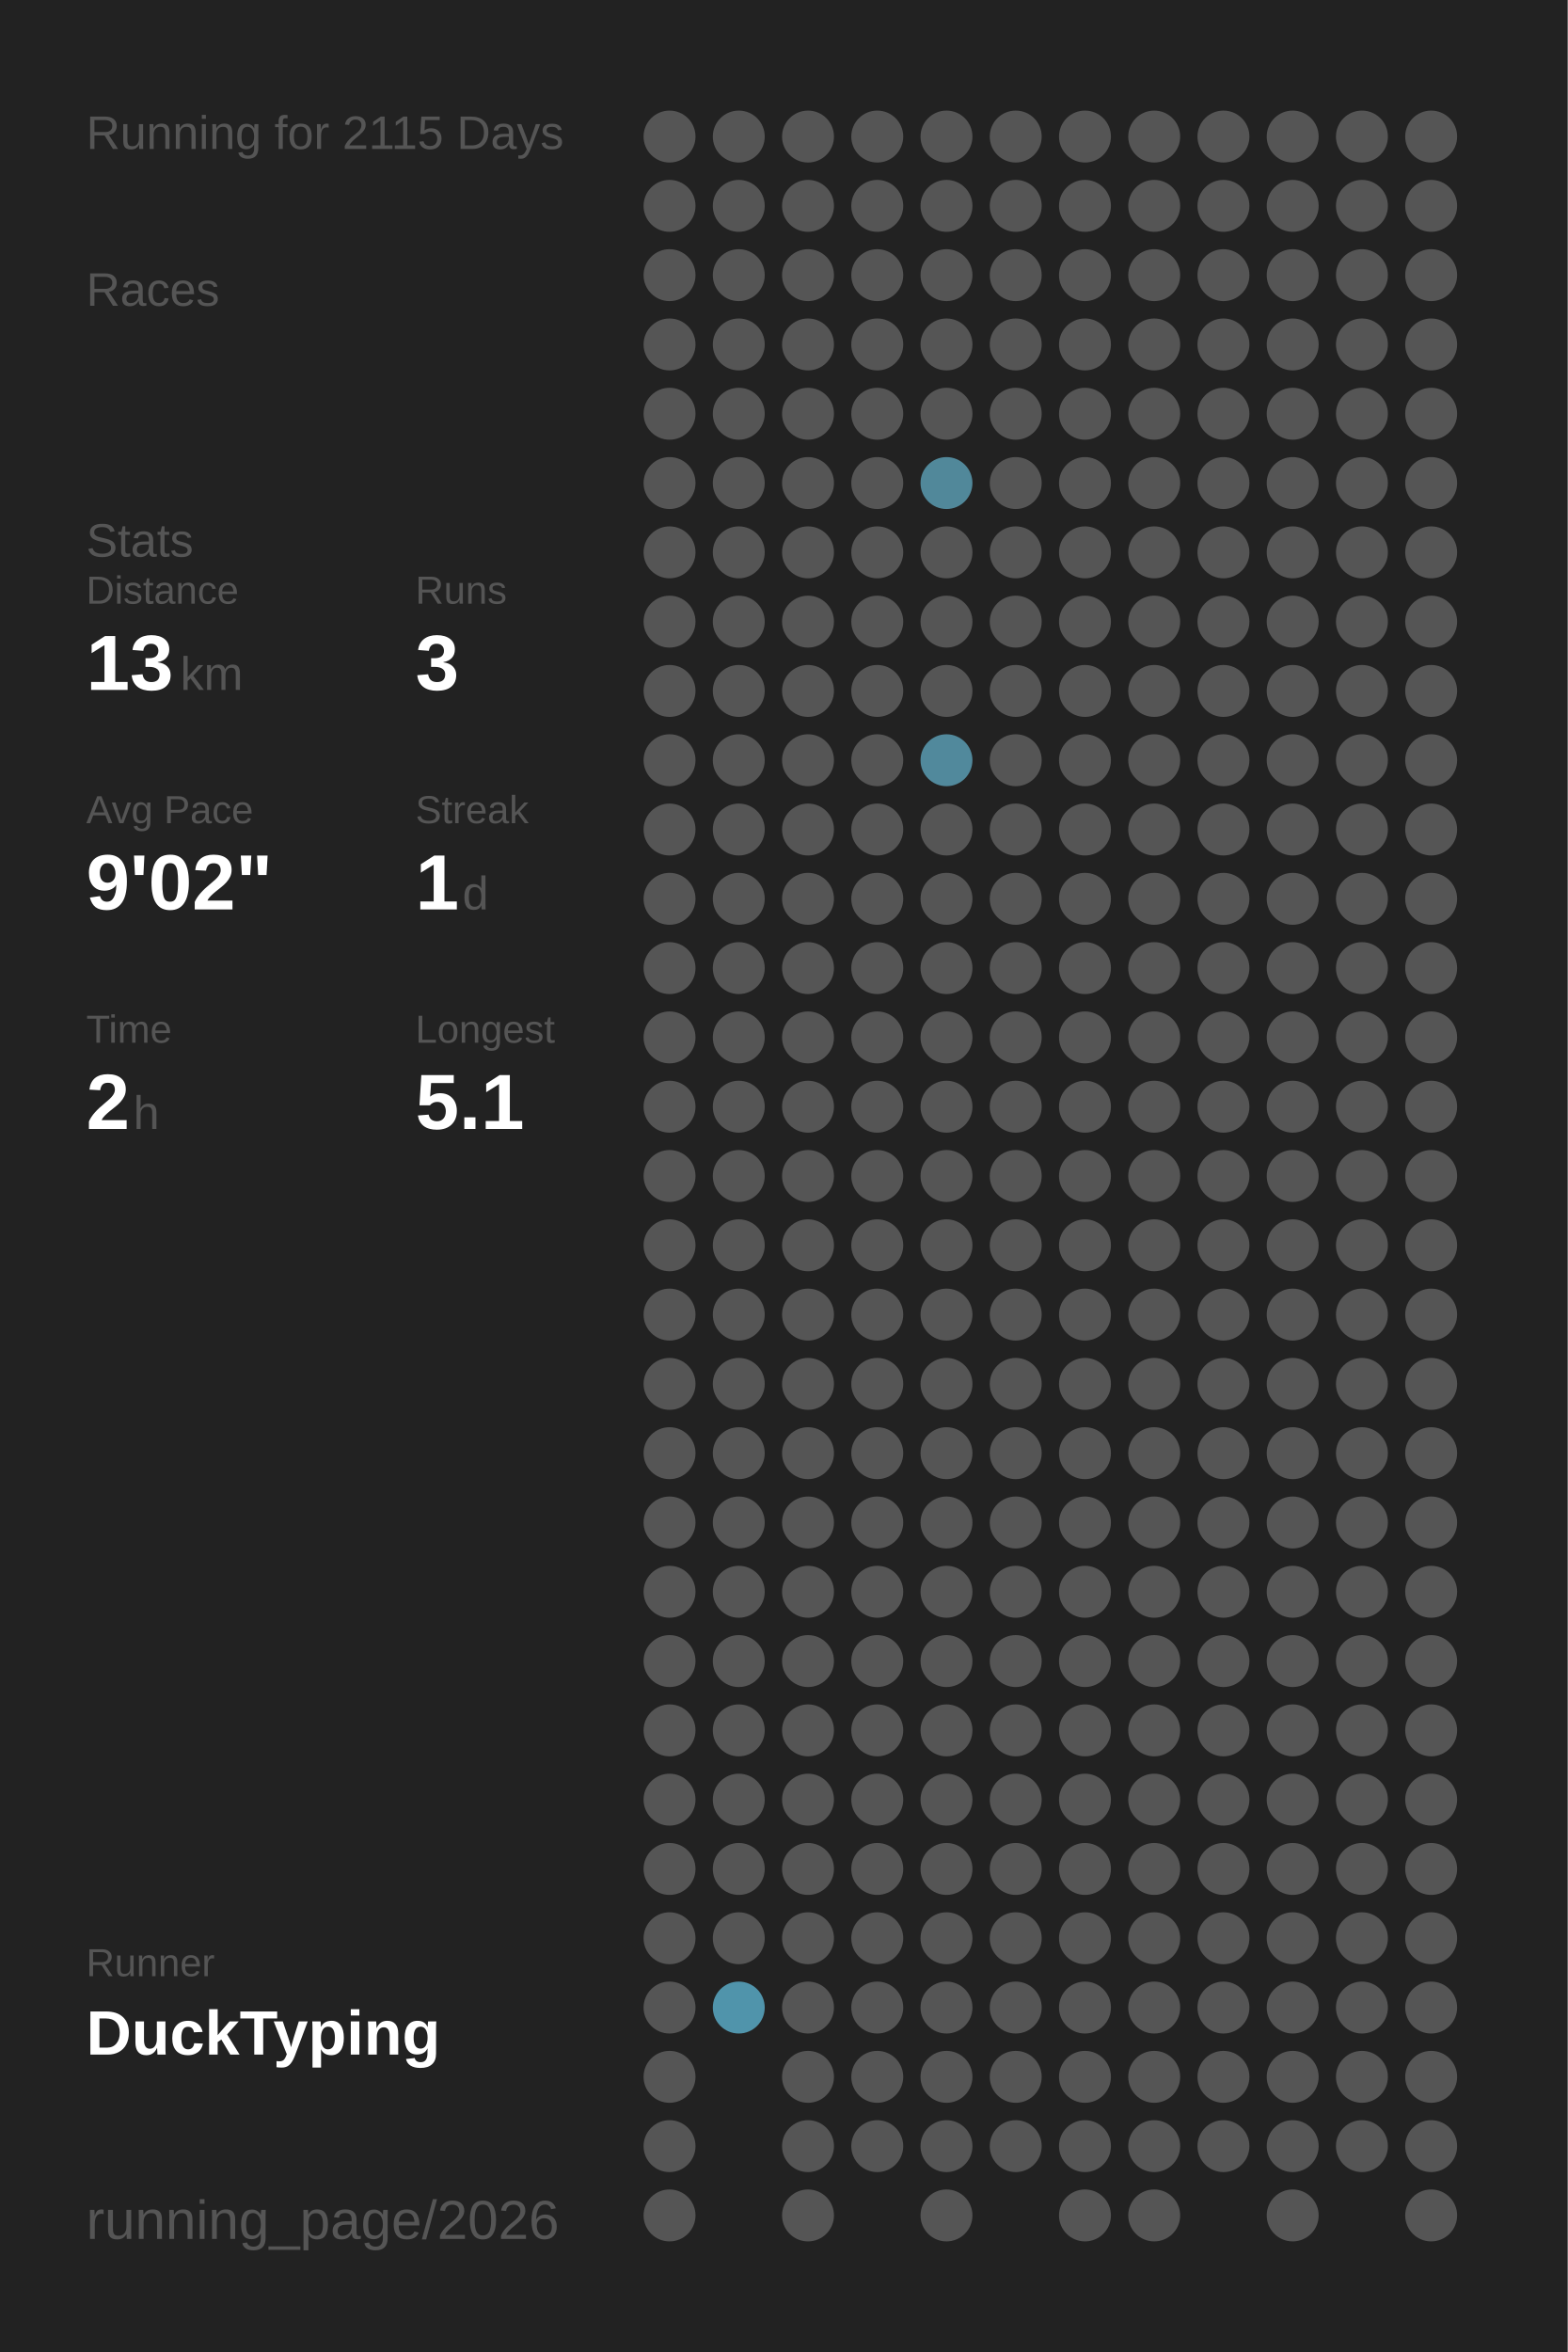
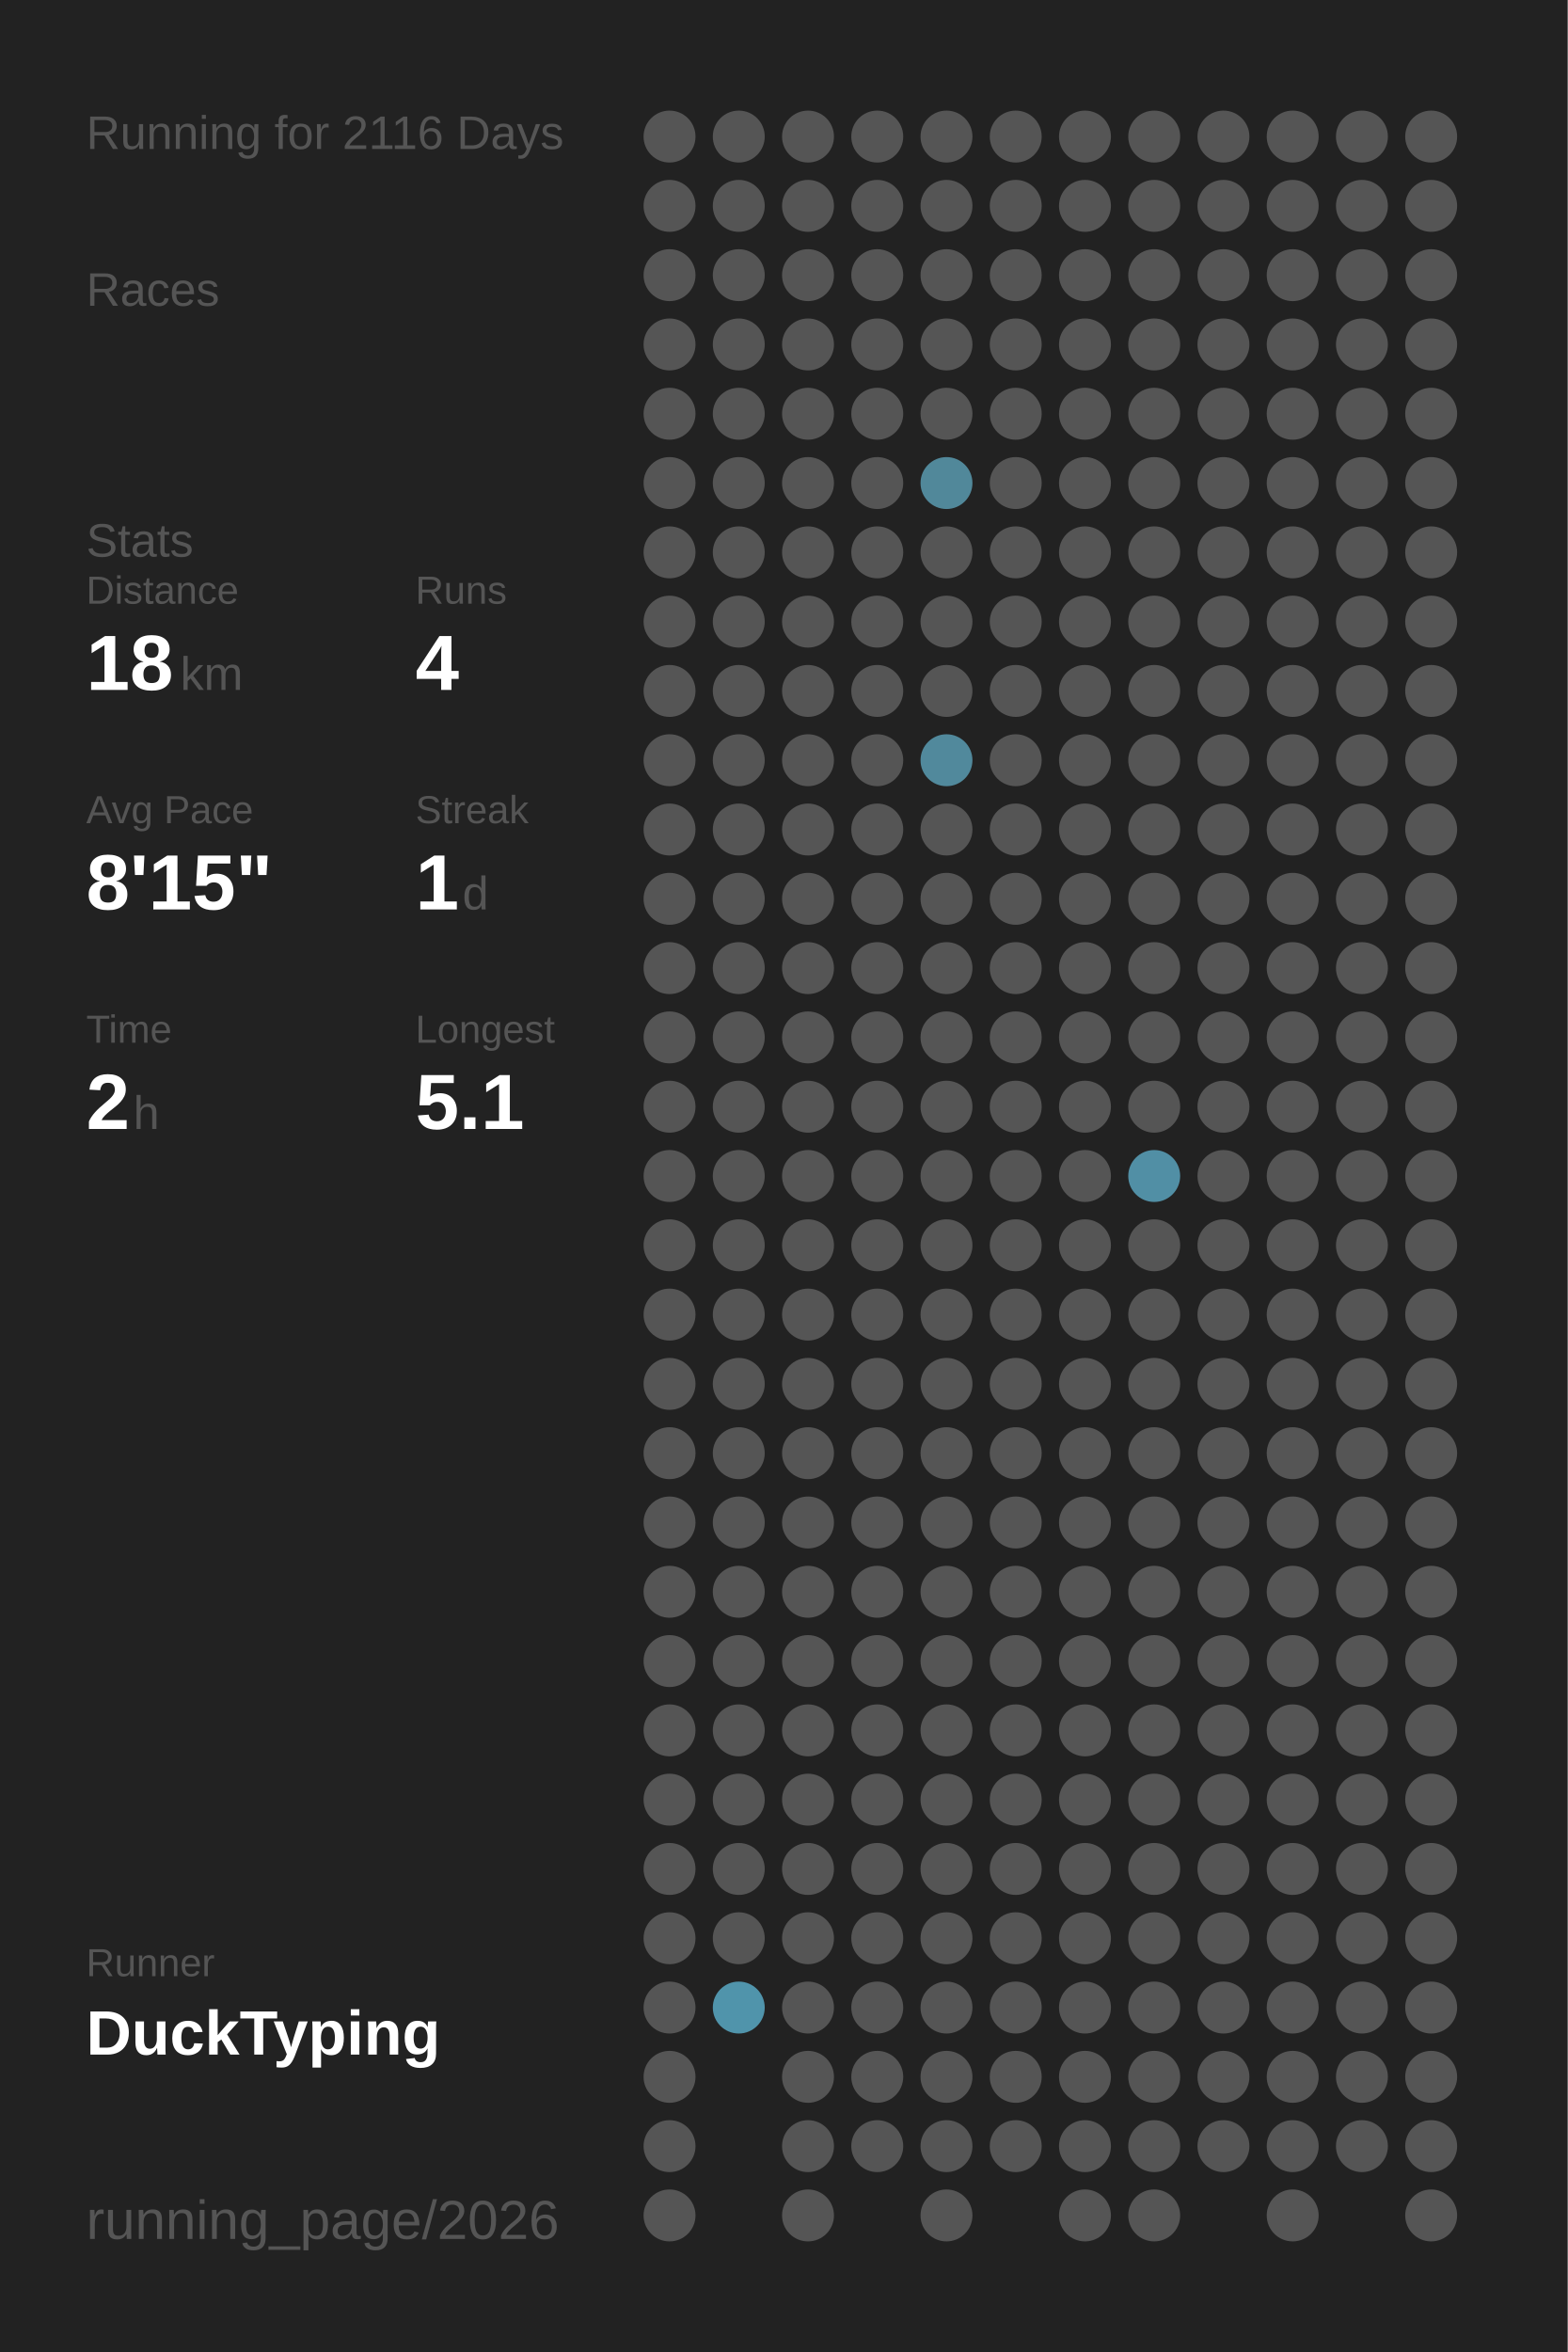
<svg xmlns="http://www.w3.org/2000/svg" baseProfile="full" height="300mm" version="1.1" viewBox="0,0,200,300" width="200mm">
  <defs />
  <rect fill="#222222" height="300" width="200" x="0" y="0" />
-   <text fill="#555555" style="font-size:6px; font-family:Arial;" x="11" y="19">Running for 2115 Days</text>
+   <text fill="#555555" style="font-size:6px; font-family:Arial;" x="11" y="19">Running for 2116 Days</text>
  <text fill="#555555" style="font-size:6px; font-family:Arial;" x="11" y="39">Races</text>
  <text fill="#555555" style="font-size:6px; font-family:Arial;" x="11" y="71">Stats</text>
  <text fill="#555555" style="font-size:5px; font-family:Arial;" x="11" y="77">Distance</text>
-   <text fill="#FFFFFF" style="font-size:10px; font-family:Arial; font-weight:bold;" x="11" y="88">13</text>
+   <text fill="#FFFFFF" style="font-size:10px; font-family:Arial; font-weight:bold;" x="11" y="88">18</text>
  <text fill="#555555" style="font-size:6px; font-family:Arial;" x="23" y="88">km</text>
  <text fill="#555555" style="font-size:5px; font-family:Arial;" x="53" y="77">Runs</text>
-   <text fill="#FFFFFF" style="font-size:10px; font-family:Arial; font-weight:bold;" x="53" y="88">3</text>
+   <text fill="#FFFFFF" style="font-size:10px; font-family:Arial; font-weight:bold;" x="53" y="88">4</text>
  <text fill="#555555" style="font-size:5px; font-family:Arial;" x="11" y="105">Avg Pace</text>
-   <text fill="#FFFFFF" style="font-size:10px; font-family:Arial; font-weight:bold;" x="11" y="116">9'02"</text>
+   <text fill="#FFFFFF" style="font-size:10px; font-family:Arial; font-weight:bold;" x="11" y="116">8'15"</text>
  <text fill="#555555" style="font-size:5px; font-family:Arial;" x="53" y="105">Streak</text>
  <text fill="#FFFFFF" style="font-size:10px; font-family:Arial; font-weight:bold;" x="53" y="116">1</text>
  <text fill="#555555" style="font-size:6px; font-family:Arial;" x="59" y="116">d</text>
  <text fill="#555555" style="font-size:5px; font-family:Arial;" x="11" y="133">Time</text>
  <text fill="#FFFFFF" style="font-size:10px; font-family:Arial; font-weight:bold;" x="11" y="144">2</text>
  <text fill="#555555" style="font-size:6px; font-family:Arial;" x="17" y="144">h</text>
  <text fill="#555555" style="font-size:5px; font-family:Arial;" x="53" y="133">Longest</text>
  <text fill="#FFFFFF" style="font-size:10px; font-family:Arial; font-weight:bold;" x="53" y="144">5.1</text>
  <text fill="#555555" style="font-size:5px; font-family:Arial;" x="11" y="252.065">Runner</text>
  <text fill="#FFFFFF" style="font-size:8px; font-family:Arial; font-weight:bold;" x="11" y="262.065">DuckTyping</text>
  <text fill="#555555" style="font-size:7px; font-family:Arial;" x="11" y="285.581">running_page/2026</text>
  <circle cx="85.417" cy="17.419" fill="#555555" r="3.312" />
  <circle cx="85.417" cy="26.258" fill="#555555" r="3.312" />
  <circle cx="85.417" cy="35.097" fill="#555555" r="3.312" />
  <circle cx="85.417" cy="43.935" fill="#555555" r="3.312" />
  <circle cx="85.417" cy="52.774" fill="#555555" r="3.312" />
  <circle cx="85.417" cy="61.613" fill="#555555" r="3.312" />
  <circle cx="85.417" cy="70.452" fill="#555555" r="3.312" />
  <circle cx="85.417" cy="79.29" fill="#555555" r="3.312" />
  <circle cx="85.417" cy="88.129" fill="#555555" r="3.312" />
  <circle cx="85.417" cy="96.968" fill="#555555" r="3.312" />
  <circle cx="85.417" cy="105.806" fill="#555555" r="3.312" />
  <circle cx="85.417" cy="114.645" fill="#555555" r="3.312" />
  <circle cx="85.417" cy="123.484" fill="#555555" r="3.312" />
  <circle cx="85.417" cy="132.323" fill="#555555" r="3.312" />
  <circle cx="85.417" cy="141.161" fill="#555555" r="3.312" />
  <circle cx="85.417" cy="150" fill="#555555" r="3.312" />
  <circle cx="85.417" cy="158.839" fill="#555555" r="3.312" />
  <circle cx="85.417" cy="167.677" fill="#555555" r="3.312" />
  <circle cx="85.417" cy="176.516" fill="#555555" r="3.312" />
  <circle cx="85.417" cy="185.355" fill="#555555" r="3.312" />
  <circle cx="85.417" cy="194.194" fill="#555555" r="3.312" />
  <circle cx="85.417" cy="203.032" fill="#555555" r="3.312" />
  <circle cx="85.417" cy="211.871" fill="#555555" r="3.312" />
  <circle cx="85.417" cy="220.71" fill="#555555" r="3.312" />
  <circle cx="85.417" cy="229.548" fill="#555555" r="3.312" />
  <circle cx="85.417" cy="238.387" fill="#555555" r="3.312" />
  <circle cx="85.417" cy="247.226" fill="#555555" r="3.312" />
  <circle cx="85.417" cy="256.065" fill="#555555" r="3.312" />
  <circle cx="85.417" cy="264.903" fill="#555555" r="3.312" />
  <circle cx="85.417" cy="273.742" fill="#555555" r="3.312" />
  <circle cx="85.417" cy="282.581" fill="#555555" r="3.312" />
  <circle cx="94.25" cy="17.419" fill="#555555" r="3.312" />
  <circle cx="94.25" cy="26.258" fill="#555555" r="3.312" />
  <circle cx="94.25" cy="35.097" fill="#555555" r="3.312" />
  <circle cx="94.25" cy="43.935" fill="#555555" r="3.312" />
  <circle cx="94.25" cy="52.774" fill="#555555" r="3.312" />
  <circle cx="94.25" cy="61.613" fill="#555555" r="3.312" />
  <circle cx="94.25" cy="70.452" fill="#555555" r="3.312" />
  <circle cx="94.25" cy="79.29" fill="#555555" r="3.312" />
  <circle cx="94.25" cy="88.129" fill="#555555" r="3.312" />
  <circle cx="94.25" cy="96.968" fill="#555555" r="3.312" />
  <circle cx="94.25" cy="105.806" fill="#555555" r="3.312" />
  <circle cx="94.25" cy="114.645" fill="#555555" r="3.312" />
  <circle cx="94.25" cy="123.484" fill="#555555" r="3.312" />
  <circle cx="94.25" cy="132.323" fill="#555555" r="3.312" />
  <circle cx="94.25" cy="141.161" fill="#555555" r="3.312" />
  <circle cx="94.25" cy="150" fill="#555555" r="3.312" />
  <circle cx="94.25" cy="158.839" fill="#555555" r="3.312" />
  <circle cx="94.25" cy="167.677" fill="#555555" r="3.312" />
  <circle cx="94.25" cy="176.516" fill="#555555" r="3.312" />
  <circle cx="94.25" cy="185.355" fill="#555555" r="3.312" />
  <circle cx="94.25" cy="194.194" fill="#555555" r="3.312" />
  <circle cx="94.25" cy="203.032" fill="#555555" r="3.312" />
  <circle cx="94.25" cy="211.871" fill="#555555" r="3.312" />
  <circle cx="94.25" cy="220.71" fill="#555555" r="3.312" />
  <circle cx="94.25" cy="229.548" fill="#555555" r="3.312" />
  <circle cx="94.25" cy="238.387" fill="#555555" r="3.312" />
  <circle cx="94.25" cy="247.226" fill="#555555" r="3.312" />
  <circle cx="94.25" cy="256.065" fill="#5094ab" r="3.312" />
  <circle cx="103.083" cy="17.419" fill="#555555" r="3.312" />
  <circle cx="103.083" cy="26.258" fill="#555555" r="3.312" />
  <circle cx="103.083" cy="35.097" fill="#555555" r="3.312" />
  <circle cx="103.083" cy="43.935" fill="#555555" r="3.312" />
  <circle cx="103.083" cy="52.774" fill="#555555" r="3.312" />
  <circle cx="103.083" cy="61.613" fill="#555555" r="3.312" />
  <circle cx="103.083" cy="70.452" fill="#555555" r="3.312" />
  <circle cx="103.083" cy="79.29" fill="#555555" r="3.312" />
  <circle cx="103.083" cy="88.129" fill="#555555" r="3.312" />
  <circle cx="103.083" cy="96.968" fill="#555555" r="3.312" />
  <circle cx="103.083" cy="105.806" fill="#555555" r="3.312" />
  <circle cx="103.083" cy="114.645" fill="#555555" r="3.312" />
  <circle cx="103.083" cy="123.484" fill="#555555" r="3.312" />
  <circle cx="103.083" cy="132.323" fill="#555555" r="3.312" />
  <circle cx="103.083" cy="141.161" fill="#555555" r="3.312" />
  <circle cx="103.083" cy="150" fill="#555555" r="3.312" />
  <circle cx="103.083" cy="158.839" fill="#555555" r="3.312" />
  <circle cx="103.083" cy="167.677" fill="#555555" r="3.312" />
  <circle cx="103.083" cy="176.516" fill="#555555" r="3.312" />
  <circle cx="103.083" cy="185.355" fill="#555555" r="3.312" />
  <circle cx="103.083" cy="194.194" fill="#555555" r="3.312" />
  <circle cx="103.083" cy="203.032" fill="#555555" r="3.312" />
  <circle cx="103.083" cy="211.871" fill="#555555" r="3.312" />
  <circle cx="103.083" cy="220.71" fill="#555555" r="3.312" />
  <circle cx="103.083" cy="229.548" fill="#555555" r="3.312" />
  <circle cx="103.083" cy="238.387" fill="#555555" r="3.312" />
  <circle cx="103.083" cy="247.226" fill="#555555" r="3.312" />
  <circle cx="103.083" cy="256.065" fill="#555555" r="3.312" />
  <circle cx="103.083" cy="264.903" fill="#555555" r="3.312" />
  <circle cx="103.083" cy="273.742" fill="#555555" r="3.312" />
  <circle cx="103.083" cy="282.581" fill="#555555" r="3.312" />
  <circle cx="111.917" cy="17.419" fill="#555555" r="3.312" />
  <circle cx="111.917" cy="26.258" fill="#555555" r="3.312" />
  <circle cx="111.917" cy="35.097" fill="#555555" r="3.312" />
  <circle cx="111.917" cy="43.935" fill="#555555" r="3.312" />
  <circle cx="111.917" cy="52.774" fill="#555555" r="3.312" />
  <circle cx="111.917" cy="61.613" fill="#555555" r="3.312" />
  <circle cx="111.917" cy="70.452" fill="#555555" r="3.312" />
  <circle cx="111.917" cy="79.29" fill="#555555" r="3.312" />
  <circle cx="111.917" cy="88.129" fill="#555555" r="3.312" />
  <circle cx="111.917" cy="96.968" fill="#555555" r="3.312" />
  <circle cx="111.917" cy="105.806" fill="#555555" r="3.312" />
  <circle cx="111.917" cy="114.645" fill="#555555" r="3.312" />
  <circle cx="111.917" cy="123.484" fill="#555555" r="3.312" />
  <circle cx="111.917" cy="132.323" fill="#555555" r="3.312" />
  <circle cx="111.917" cy="141.161" fill="#555555" r="3.312" />
  <circle cx="111.917" cy="150" fill="#555555" r="3.312" />
  <circle cx="111.917" cy="158.839" fill="#555555" r="3.312" />
  <circle cx="111.917" cy="167.677" fill="#555555" r="3.312" />
  <circle cx="111.917" cy="176.516" fill="#555555" r="3.312" />
  <circle cx="111.917" cy="185.355" fill="#555555" r="3.312" />
  <circle cx="111.917" cy="194.194" fill="#555555" r="3.312" />
  <circle cx="111.917" cy="203.032" fill="#555555" r="3.312" />
  <circle cx="111.917" cy="211.871" fill="#555555" r="3.312" />
  <circle cx="111.917" cy="220.71" fill="#555555" r="3.312" />
  <circle cx="111.917" cy="229.548" fill="#555555" r="3.312" />
  <circle cx="111.917" cy="238.387" fill="#555555" r="3.312" />
  <circle cx="111.917" cy="247.226" fill="#555555" r="3.312" />
  <circle cx="111.917" cy="256.065" fill="#555555" r="3.312" />
  <circle cx="111.917" cy="264.903" fill="#555555" r="3.312" />
  <circle cx="111.917" cy="273.742" fill="#555555" r="3.312" />
  <circle cx="120.75" cy="17.419" fill="#555555" r="3.312" />
  <circle cx="120.75" cy="26.258" fill="#555555" r="3.312" />
  <circle cx="120.75" cy="35.097" fill="#555555" r="3.312" />
  <circle cx="120.75" cy="43.935" fill="#555555" r="3.312" />
  <circle cx="120.75" cy="52.774" fill="#555555" r="3.312" />
  <circle cx="120.75" cy="61.613" fill="#51889a" r="3.312" />
  <circle cx="120.75" cy="70.452" fill="#555555" r="3.312" />
  <circle cx="120.75" cy="79.29" fill="#555555" r="3.312" />
  <circle cx="120.75" cy="88.129" fill="#555555" r="3.312" />
  <circle cx="120.75" cy="96.968" fill="#51899c" r="3.312" />
  <circle cx="120.75" cy="105.806" fill="#555555" r="3.312" />
  <circle cx="120.75" cy="114.645" fill="#555555" r="3.312" />
  <circle cx="120.75" cy="123.484" fill="#555555" r="3.312" />
  <circle cx="120.75" cy="132.323" fill="#555555" r="3.312" />
  <circle cx="120.75" cy="141.161" fill="#555555" r="3.312" />
  <circle cx="120.75" cy="150" fill="#555555" r="3.312" />
  <circle cx="120.75" cy="158.839" fill="#555555" r="3.312" />
  <circle cx="120.75" cy="167.677" fill="#555555" r="3.312" />
  <circle cx="120.75" cy="176.516" fill="#555555" r="3.312" />
  <circle cx="120.75" cy="185.355" fill="#555555" r="3.312" />
  <circle cx="120.75" cy="194.194" fill="#555555" r="3.312" />
  <circle cx="120.75" cy="203.032" fill="#555555" r="3.312" />
  <circle cx="120.75" cy="211.871" fill="#555555" r="3.312" />
  <circle cx="120.75" cy="220.71" fill="#555555" r="3.312" />
  <circle cx="120.75" cy="229.548" fill="#555555" r="3.312" />
  <circle cx="120.75" cy="238.387" fill="#555555" r="3.312" />
  <circle cx="120.75" cy="247.226" fill="#555555" r="3.312" />
  <circle cx="120.75" cy="256.065" fill="#555555" r="3.312" />
  <circle cx="120.75" cy="264.903" fill="#555555" r="3.312" />
  <circle cx="120.75" cy="273.742" fill="#555555" r="3.312" />
  <circle cx="120.75" cy="282.581" fill="#555555" r="3.312" />
  <circle cx="129.583" cy="17.419" fill="#555555" r="3.312" />
  <circle cx="129.583" cy="26.258" fill="#555555" r="3.312" />
  <circle cx="129.583" cy="35.097" fill="#555555" r="3.312" />
  <circle cx="129.583" cy="43.935" fill="#555555" r="3.312" />
  <circle cx="129.583" cy="52.774" fill="#555555" r="3.312" />
  <circle cx="129.583" cy="61.613" fill="#555555" r="3.312" />
  <circle cx="129.583" cy="70.452" fill="#555555" r="3.312" />
  <circle cx="129.583" cy="79.29" fill="#555555" r="3.312" />
  <circle cx="129.583" cy="88.129" fill="#555555" r="3.312" />
  <circle cx="129.583" cy="96.968" fill="#555555" r="3.312" />
  <circle cx="129.583" cy="105.806" fill="#555555" r="3.312" />
  <circle cx="129.583" cy="114.645" fill="#555555" r="3.312" />
  <circle cx="129.583" cy="123.484" fill="#555555" r="3.312" />
  <circle cx="129.583" cy="132.323" fill="#555555" r="3.312" />
  <circle cx="129.583" cy="141.161" fill="#555555" r="3.312" />
  <circle cx="129.583" cy="150" fill="#555555" r="3.312" />
  <circle cx="129.583" cy="158.839" fill="#555555" r="3.312" />
  <circle cx="129.583" cy="167.677" fill="#555555" r="3.312" />
  <circle cx="129.583" cy="176.516" fill="#555555" r="3.312" />
  <circle cx="129.583" cy="185.355" fill="#555555" r="3.312" />
  <circle cx="129.583" cy="194.194" fill="#555555" r="3.312" />
  <circle cx="129.583" cy="203.032" fill="#555555" r="3.312" />
  <circle cx="129.583" cy="211.871" fill="#555555" r="3.312" />
  <circle cx="129.583" cy="220.71" fill="#555555" r="3.312" />
  <circle cx="129.583" cy="229.548" fill="#555555" r="3.312" />
  <circle cx="129.583" cy="238.387" fill="#555555" r="3.312" />
  <circle cx="129.583" cy="247.226" fill="#555555" r="3.312" />
  <circle cx="129.583" cy="256.065" fill="#555555" r="3.312" />
  <circle cx="129.583" cy="264.903" fill="#555555" r="3.312" />
  <circle cx="129.583" cy="273.742" fill="#555555" r="3.312" />
  <circle cx="138.417" cy="17.419" fill="#555555" r="3.312" />
  <circle cx="138.417" cy="26.258" fill="#555555" r="3.312" />
  <circle cx="138.417" cy="35.097" fill="#555555" r="3.312" />
  <circle cx="138.417" cy="43.935" fill="#555555" r="3.312" />
  <circle cx="138.417" cy="52.774" fill="#555555" r="3.312" />
  <circle cx="138.417" cy="61.613" fill="#555555" r="3.312" />
  <circle cx="138.417" cy="70.452" fill="#555555" r="3.312" />
  <circle cx="138.417" cy="79.29" fill="#555555" r="3.312" />
  <circle cx="138.417" cy="88.129" fill="#555555" r="3.312" />
  <circle cx="138.417" cy="96.968" fill="#555555" r="3.312" />
  <circle cx="138.417" cy="105.806" fill="#555555" r="3.312" />
  <circle cx="138.417" cy="114.645" fill="#555555" r="3.312" />
  <circle cx="138.417" cy="123.484" fill="#555555" r="3.312" />
  <circle cx="138.417" cy="132.323" fill="#555555" r="3.312" />
  <circle cx="138.417" cy="141.161" fill="#555555" r="3.312" />
  <circle cx="138.417" cy="150" fill="#555555" r="3.312" />
  <circle cx="138.417" cy="158.839" fill="#555555" r="3.312" />
  <circle cx="138.417" cy="167.677" fill="#555555" r="3.312" />
  <circle cx="138.417" cy="176.516" fill="#555555" r="3.312" />
  <circle cx="138.417" cy="185.355" fill="#555555" r="3.312" />
  <circle cx="138.417" cy="194.194" fill="#555555" r="3.312" />
  <circle cx="138.417" cy="203.032" fill="#555555" r="3.312" />
  <circle cx="138.417" cy="211.871" fill="#555555" r="3.312" />
  <circle cx="138.417" cy="220.71" fill="#555555" r="3.312" />
  <circle cx="138.417" cy="229.548" fill="#555555" r="3.312" />
  <circle cx="138.417" cy="238.387" fill="#555555" r="3.312" />
  <circle cx="138.417" cy="247.226" fill="#555555" r="3.312" />
  <circle cx="138.417" cy="256.065" fill="#555555" r="3.312" />
  <circle cx="138.417" cy="264.903" fill="#555555" r="3.312" />
  <circle cx="138.417" cy="273.742" fill="#555555" r="3.312" />
  <circle cx="138.417" cy="282.581" fill="#555555" r="3.312" />
  <circle cx="147.25" cy="17.419" fill="#555555" r="3.312" />
  <circle cx="147.25" cy="26.258" fill="#555555" r="3.312" />
  <circle cx="147.25" cy="35.097" fill="#555555" r="3.312" />
  <circle cx="147.25" cy="43.935" fill="#555555" r="3.312" />
  <circle cx="147.25" cy="52.774" fill="#555555" r="3.312" />
  <circle cx="147.25" cy="61.613" fill="#555555" r="3.312" />
  <circle cx="147.25" cy="70.452" fill="#555555" r="3.312" />
  <circle cx="147.25" cy="79.29" fill="#555555" r="3.312" />
  <circle cx="147.25" cy="88.129" fill="#555555" r="3.312" />
  <circle cx="147.25" cy="96.968" fill="#555555" r="3.312" />
  <circle cx="147.25" cy="105.806" fill="#555555" r="3.312" />
  <circle cx="147.25" cy="114.645" fill="#555555" r="3.312" />
  <circle cx="147.25" cy="123.484" fill="#555555" r="3.312" />
  <circle cx="147.25" cy="132.323" fill="#555555" r="3.312" />
  <circle cx="147.25" cy="141.161" fill="#555555" r="3.312" />
-   <circle cx="147.25" cy="150" fill="#555555" r="3.312" />
+   <circle cx="147.25" cy="150" fill="#518fa5" r="3.312" />
  <circle cx="147.25" cy="158.839" fill="#555555" r="3.312" />
  <circle cx="147.25" cy="167.677" fill="#555555" r="3.312" />
  <circle cx="147.25" cy="176.516" fill="#555555" r="3.312" />
  <circle cx="147.25" cy="185.355" fill="#555555" r="3.312" />
  <circle cx="147.25" cy="194.194" fill="#555555" r="3.312" />
  <circle cx="147.25" cy="203.032" fill="#555555" r="3.312" />
  <circle cx="147.25" cy="211.871" fill="#555555" r="3.312" />
  <circle cx="147.25" cy="220.71" fill="#555555" r="3.312" />
  <circle cx="147.25" cy="229.548" fill="#555555" r="3.312" />
  <circle cx="147.25" cy="238.387" fill="#555555" r="3.312" />
  <circle cx="147.25" cy="247.226" fill="#555555" r="3.312" />
  <circle cx="147.25" cy="256.065" fill="#555555" r="3.312" />
  <circle cx="147.25" cy="264.903" fill="#555555" r="3.312" />
  <circle cx="147.25" cy="273.742" fill="#555555" r="3.312" />
  <circle cx="147.25" cy="282.581" fill="#555555" r="3.312" />
  <circle cx="156.083" cy="17.419" fill="#555555" r="3.312" />
  <circle cx="156.083" cy="26.258" fill="#555555" r="3.312" />
  <circle cx="156.083" cy="35.097" fill="#555555" r="3.312" />
  <circle cx="156.083" cy="43.935" fill="#555555" r="3.312" />
  <circle cx="156.083" cy="52.774" fill="#555555" r="3.312" />
  <circle cx="156.083" cy="61.613" fill="#555555" r="3.312" />
  <circle cx="156.083" cy="70.452" fill="#555555" r="3.312" />
  <circle cx="156.083" cy="79.29" fill="#555555" r="3.312" />
  <circle cx="156.083" cy="88.129" fill="#555555" r="3.312" />
  <circle cx="156.083" cy="96.968" fill="#555555" r="3.312" />
  <circle cx="156.083" cy="105.806" fill="#555555" r="3.312" />
  <circle cx="156.083" cy="114.645" fill="#555555" r="3.312" />
  <circle cx="156.083" cy="123.484" fill="#555555" r="3.312" />
  <circle cx="156.083" cy="132.323" fill="#555555" r="3.312" />
  <circle cx="156.083" cy="141.161" fill="#555555" r="3.312" />
  <circle cx="156.083" cy="150" fill="#555555" r="3.312" />
  <circle cx="156.083" cy="158.839" fill="#555555" r="3.312" />
  <circle cx="156.083" cy="167.677" fill="#555555" r="3.312" />
  <circle cx="156.083" cy="176.516" fill="#555555" r="3.312" />
  <circle cx="156.083" cy="185.355" fill="#555555" r="3.312" />
  <circle cx="156.083" cy="194.194" fill="#555555" r="3.312" />
  <circle cx="156.083" cy="203.032" fill="#555555" r="3.312" />
  <circle cx="156.083" cy="211.871" fill="#555555" r="3.312" />
  <circle cx="156.083" cy="220.71" fill="#555555" r="3.312" />
  <circle cx="156.083" cy="229.548" fill="#555555" r="3.312" />
  <circle cx="156.083" cy="238.387" fill="#555555" r="3.312" />
  <circle cx="156.083" cy="247.226" fill="#555555" r="3.312" />
  <circle cx="156.083" cy="256.065" fill="#555555" r="3.312" />
  <circle cx="156.083" cy="264.903" fill="#555555" r="3.312" />
  <circle cx="156.083" cy="273.742" fill="#555555" r="3.312" />
  <circle cx="164.917" cy="17.419" fill="#555555" r="3.312" />
  <circle cx="164.917" cy="26.258" fill="#555555" r="3.312" />
  <circle cx="164.917" cy="35.097" fill="#555555" r="3.312" />
  <circle cx="164.917" cy="43.935" fill="#555555" r="3.312" />
  <circle cx="164.917" cy="52.774" fill="#555555" r="3.312" />
  <circle cx="164.917" cy="61.613" fill="#555555" r="3.312" />
  <circle cx="164.917" cy="70.452" fill="#555555" r="3.312" />
  <circle cx="164.917" cy="79.29" fill="#555555" r="3.312" />
  <circle cx="164.917" cy="88.129" fill="#555555" r="3.312" />
  <circle cx="164.917" cy="96.968" fill="#555555" r="3.312" />
  <circle cx="164.917" cy="105.806" fill="#555555" r="3.312" />
  <circle cx="164.917" cy="114.645" fill="#555555" r="3.312" />
  <circle cx="164.917" cy="123.484" fill="#555555" r="3.312" />
  <circle cx="164.917" cy="132.323" fill="#555555" r="3.312" />
  <circle cx="164.917" cy="141.161" fill="#555555" r="3.312" />
  <circle cx="164.917" cy="150" fill="#555555" r="3.312" />
  <circle cx="164.917" cy="158.839" fill="#555555" r="3.312" />
  <circle cx="164.917" cy="167.677" fill="#555555" r="3.312" />
  <circle cx="164.917" cy="176.516" fill="#555555" r="3.312" />
  <circle cx="164.917" cy="185.355" fill="#555555" r="3.312" />
  <circle cx="164.917" cy="194.194" fill="#555555" r="3.312" />
  <circle cx="164.917" cy="203.032" fill="#555555" r="3.312" />
  <circle cx="164.917" cy="211.871" fill="#555555" r="3.312" />
  <circle cx="164.917" cy="220.71" fill="#555555" r="3.312" />
  <circle cx="164.917" cy="229.548" fill="#555555" r="3.312" />
  <circle cx="164.917" cy="238.387" fill="#555555" r="3.312" />
  <circle cx="164.917" cy="247.226" fill="#555555" r="3.312" />
  <circle cx="164.917" cy="256.065" fill="#555555" r="3.312" />
  <circle cx="164.917" cy="264.903" fill="#555555" r="3.312" />
  <circle cx="164.917" cy="273.742" fill="#555555" r="3.312" />
  <circle cx="164.917" cy="282.581" fill="#555555" r="3.312" />
  <circle cx="173.75" cy="17.419" fill="#555555" r="3.312" />
  <circle cx="173.75" cy="26.258" fill="#555555" r="3.312" />
  <circle cx="173.75" cy="35.097" fill="#555555" r="3.312" />
  <circle cx="173.75" cy="43.935" fill="#555555" r="3.312" />
  <circle cx="173.75" cy="52.774" fill="#555555" r="3.312" />
  <circle cx="173.75" cy="61.613" fill="#555555" r="3.312" />
  <circle cx="173.75" cy="70.452" fill="#555555" r="3.312" />
  <circle cx="173.75" cy="79.29" fill="#555555" r="3.312" />
  <circle cx="173.75" cy="88.129" fill="#555555" r="3.312" />
  <circle cx="173.75" cy="96.968" fill="#555555" r="3.312" />
  <circle cx="173.75" cy="105.806" fill="#555555" r="3.312" />
  <circle cx="173.75" cy="114.645" fill="#555555" r="3.312" />
  <circle cx="173.75" cy="123.484" fill="#555555" r="3.312" />
  <circle cx="173.75" cy="132.323" fill="#555555" r="3.312" />
  <circle cx="173.75" cy="141.161" fill="#555555" r="3.312" />
  <circle cx="173.75" cy="150" fill="#555555" r="3.312" />
  <circle cx="173.75" cy="158.839" fill="#555555" r="3.312" />
  <circle cx="173.75" cy="167.677" fill="#555555" r="3.312" />
  <circle cx="173.75" cy="176.516" fill="#555555" r="3.312" />
  <circle cx="173.75" cy="185.355" fill="#555555" r="3.312" />
  <circle cx="173.75" cy="194.194" fill="#555555" r="3.312" />
  <circle cx="173.75" cy="203.032" fill="#555555" r="3.312" />
  <circle cx="173.75" cy="211.871" fill="#555555" r="3.312" />
  <circle cx="173.75" cy="220.71" fill="#555555" r="3.312" />
  <circle cx="173.75" cy="229.548" fill="#555555" r="3.312" />
  <circle cx="173.75" cy="238.387" fill="#555555" r="3.312" />
  <circle cx="173.75" cy="247.226" fill="#555555" r="3.312" />
  <circle cx="173.75" cy="256.065" fill="#555555" r="3.312" />
  <circle cx="173.75" cy="264.903" fill="#555555" r="3.312" />
  <circle cx="173.75" cy="273.742" fill="#555555" r="3.312" />
  <circle cx="182.583" cy="17.419" fill="#555555" r="3.312" />
  <circle cx="182.583" cy="26.258" fill="#555555" r="3.312" />
  <circle cx="182.583" cy="35.097" fill="#555555" r="3.312" />
  <circle cx="182.583" cy="43.935" fill="#555555" r="3.312" />
  <circle cx="182.583" cy="52.774" fill="#555555" r="3.312" />
  <circle cx="182.583" cy="61.613" fill="#555555" r="3.312" />
  <circle cx="182.583" cy="70.452" fill="#555555" r="3.312" />
  <circle cx="182.583" cy="79.29" fill="#555555" r="3.312" />
  <circle cx="182.583" cy="88.129" fill="#555555" r="3.312" />
  <circle cx="182.583" cy="96.968" fill="#555555" r="3.312" />
  <circle cx="182.583" cy="105.806" fill="#555555" r="3.312" />
  <circle cx="182.583" cy="114.645" fill="#555555" r="3.312" />
  <circle cx="182.583" cy="123.484" fill="#555555" r="3.312" />
  <circle cx="182.583" cy="132.323" fill="#555555" r="3.312" />
  <circle cx="182.583" cy="141.161" fill="#555555" r="3.312" />
  <circle cx="182.583" cy="150" fill="#555555" r="3.312" />
  <circle cx="182.583" cy="158.839" fill="#555555" r="3.312" />
  <circle cx="182.583" cy="167.677" fill="#555555" r="3.312" />
  <circle cx="182.583" cy="176.516" fill="#555555" r="3.312" />
  <circle cx="182.583" cy="185.355" fill="#555555" r="3.312" />
  <circle cx="182.583" cy="194.194" fill="#555555" r="3.312" />
  <circle cx="182.583" cy="203.032" fill="#555555" r="3.312" />
  <circle cx="182.583" cy="211.871" fill="#555555" r="3.312" />
  <circle cx="182.583" cy="220.71" fill="#555555" r="3.312" />
  <circle cx="182.583" cy="229.548" fill="#555555" r="3.312" />
  <circle cx="182.583" cy="238.387" fill="#555555" r="3.312" />
  <circle cx="182.583" cy="247.226" fill="#555555" r="3.312" />
  <circle cx="182.583" cy="256.065" fill="#555555" r="3.312" />
  <circle cx="182.583" cy="264.903" fill="#555555" r="3.312" />
  <circle cx="182.583" cy="273.742" fill="#555555" r="3.312" />
  <circle cx="182.583" cy="282.581" fill="#555555" r="3.312" />
</svg>
